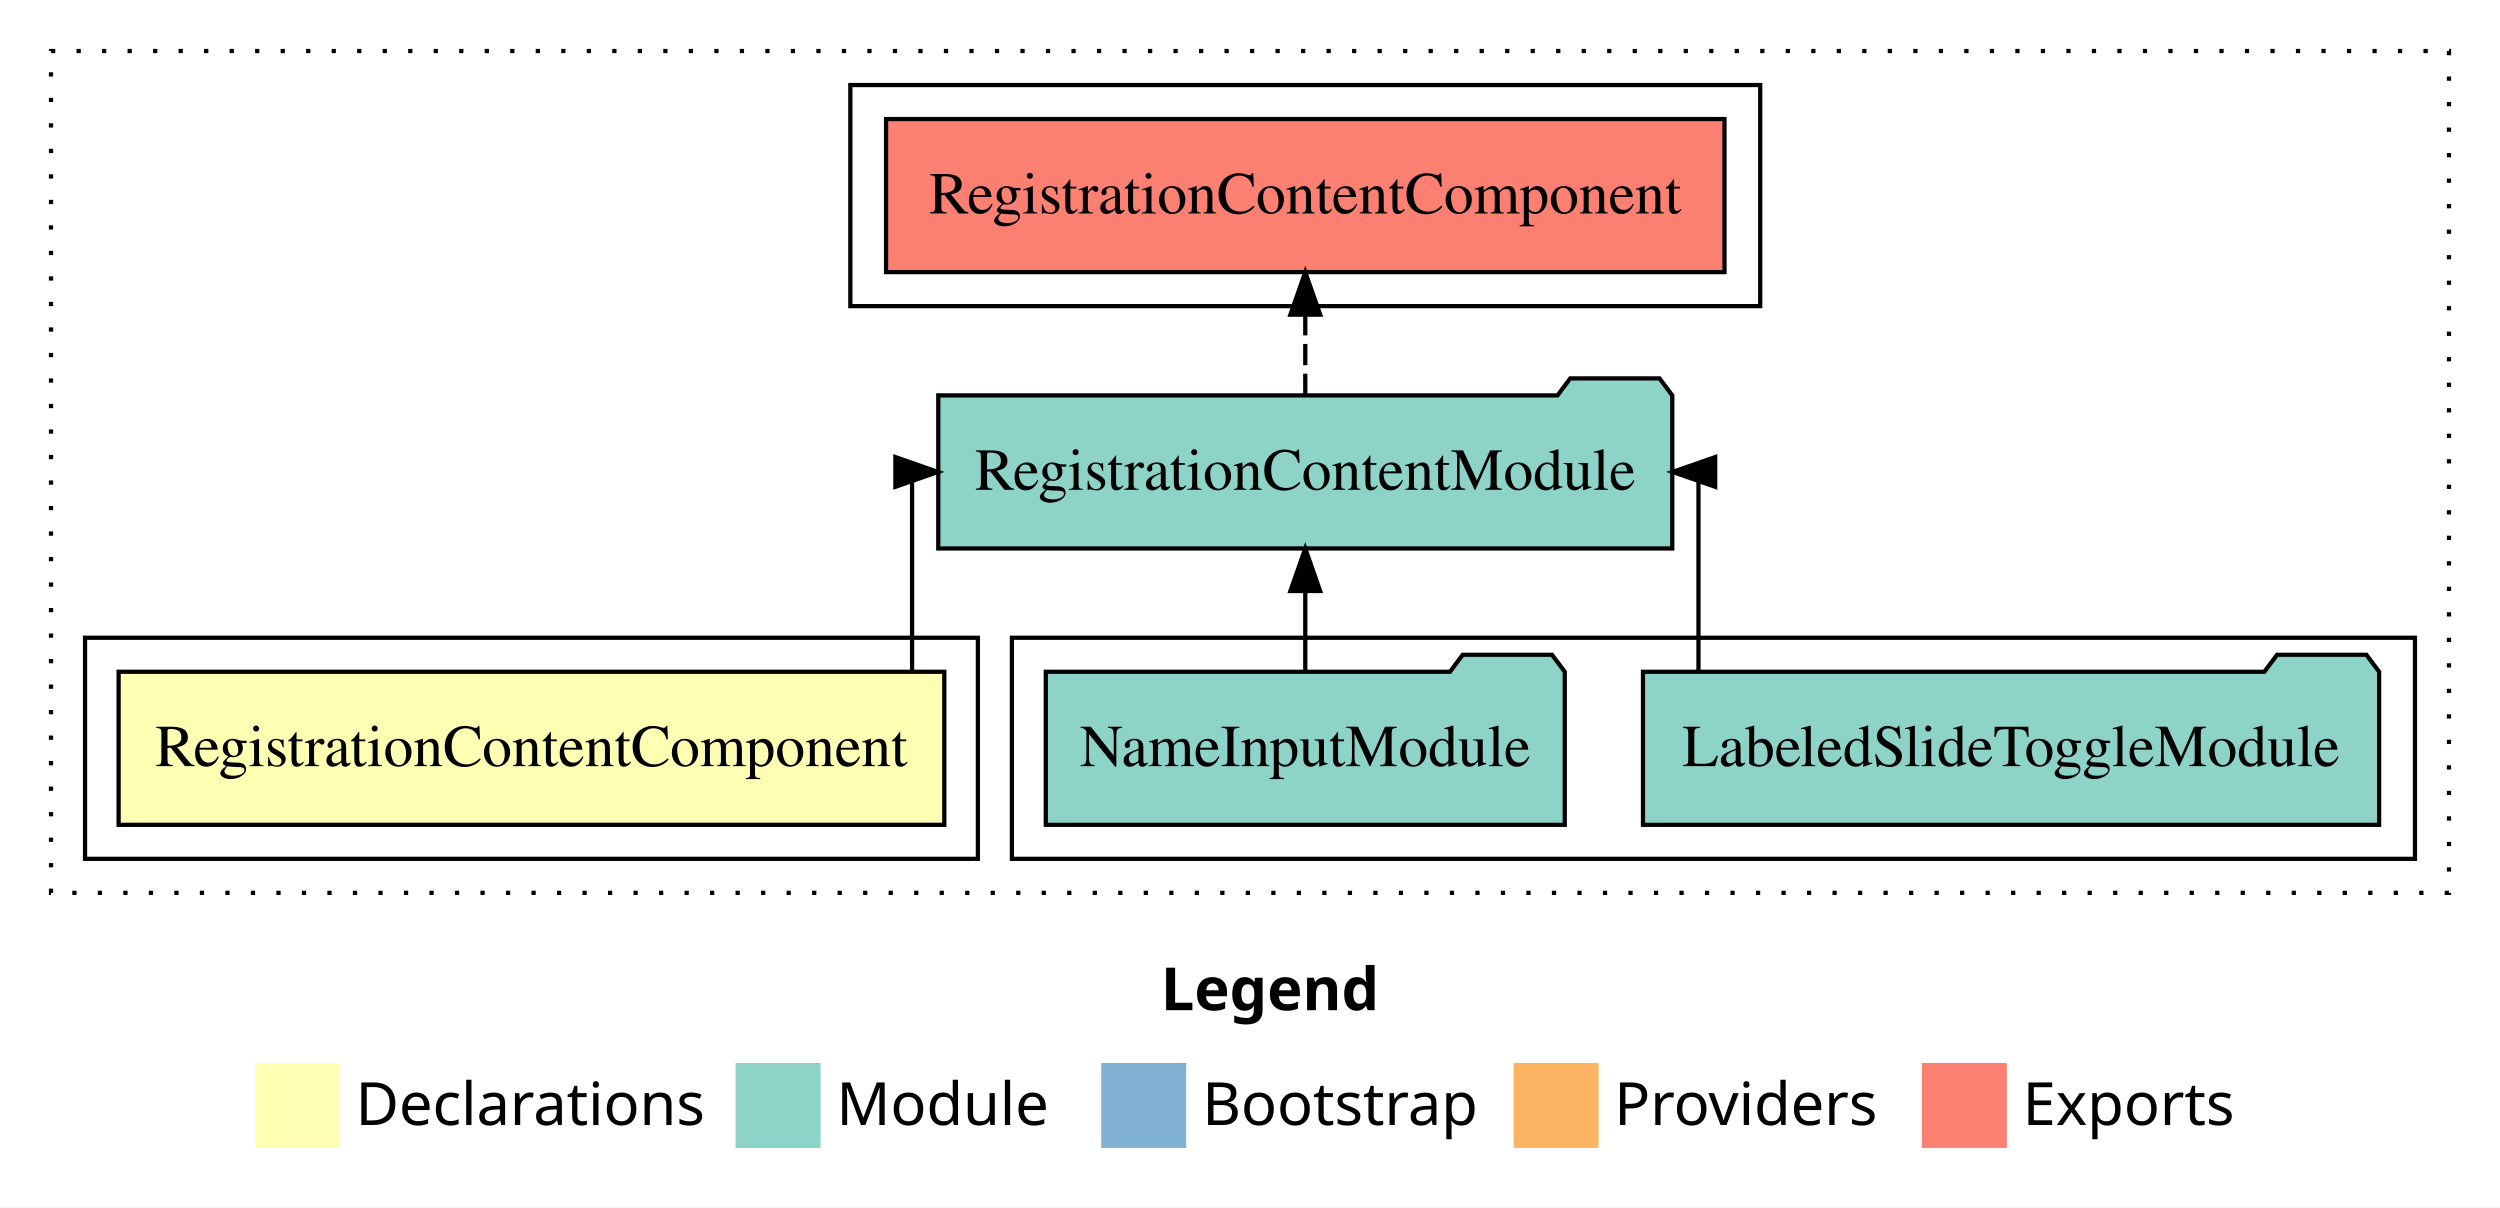
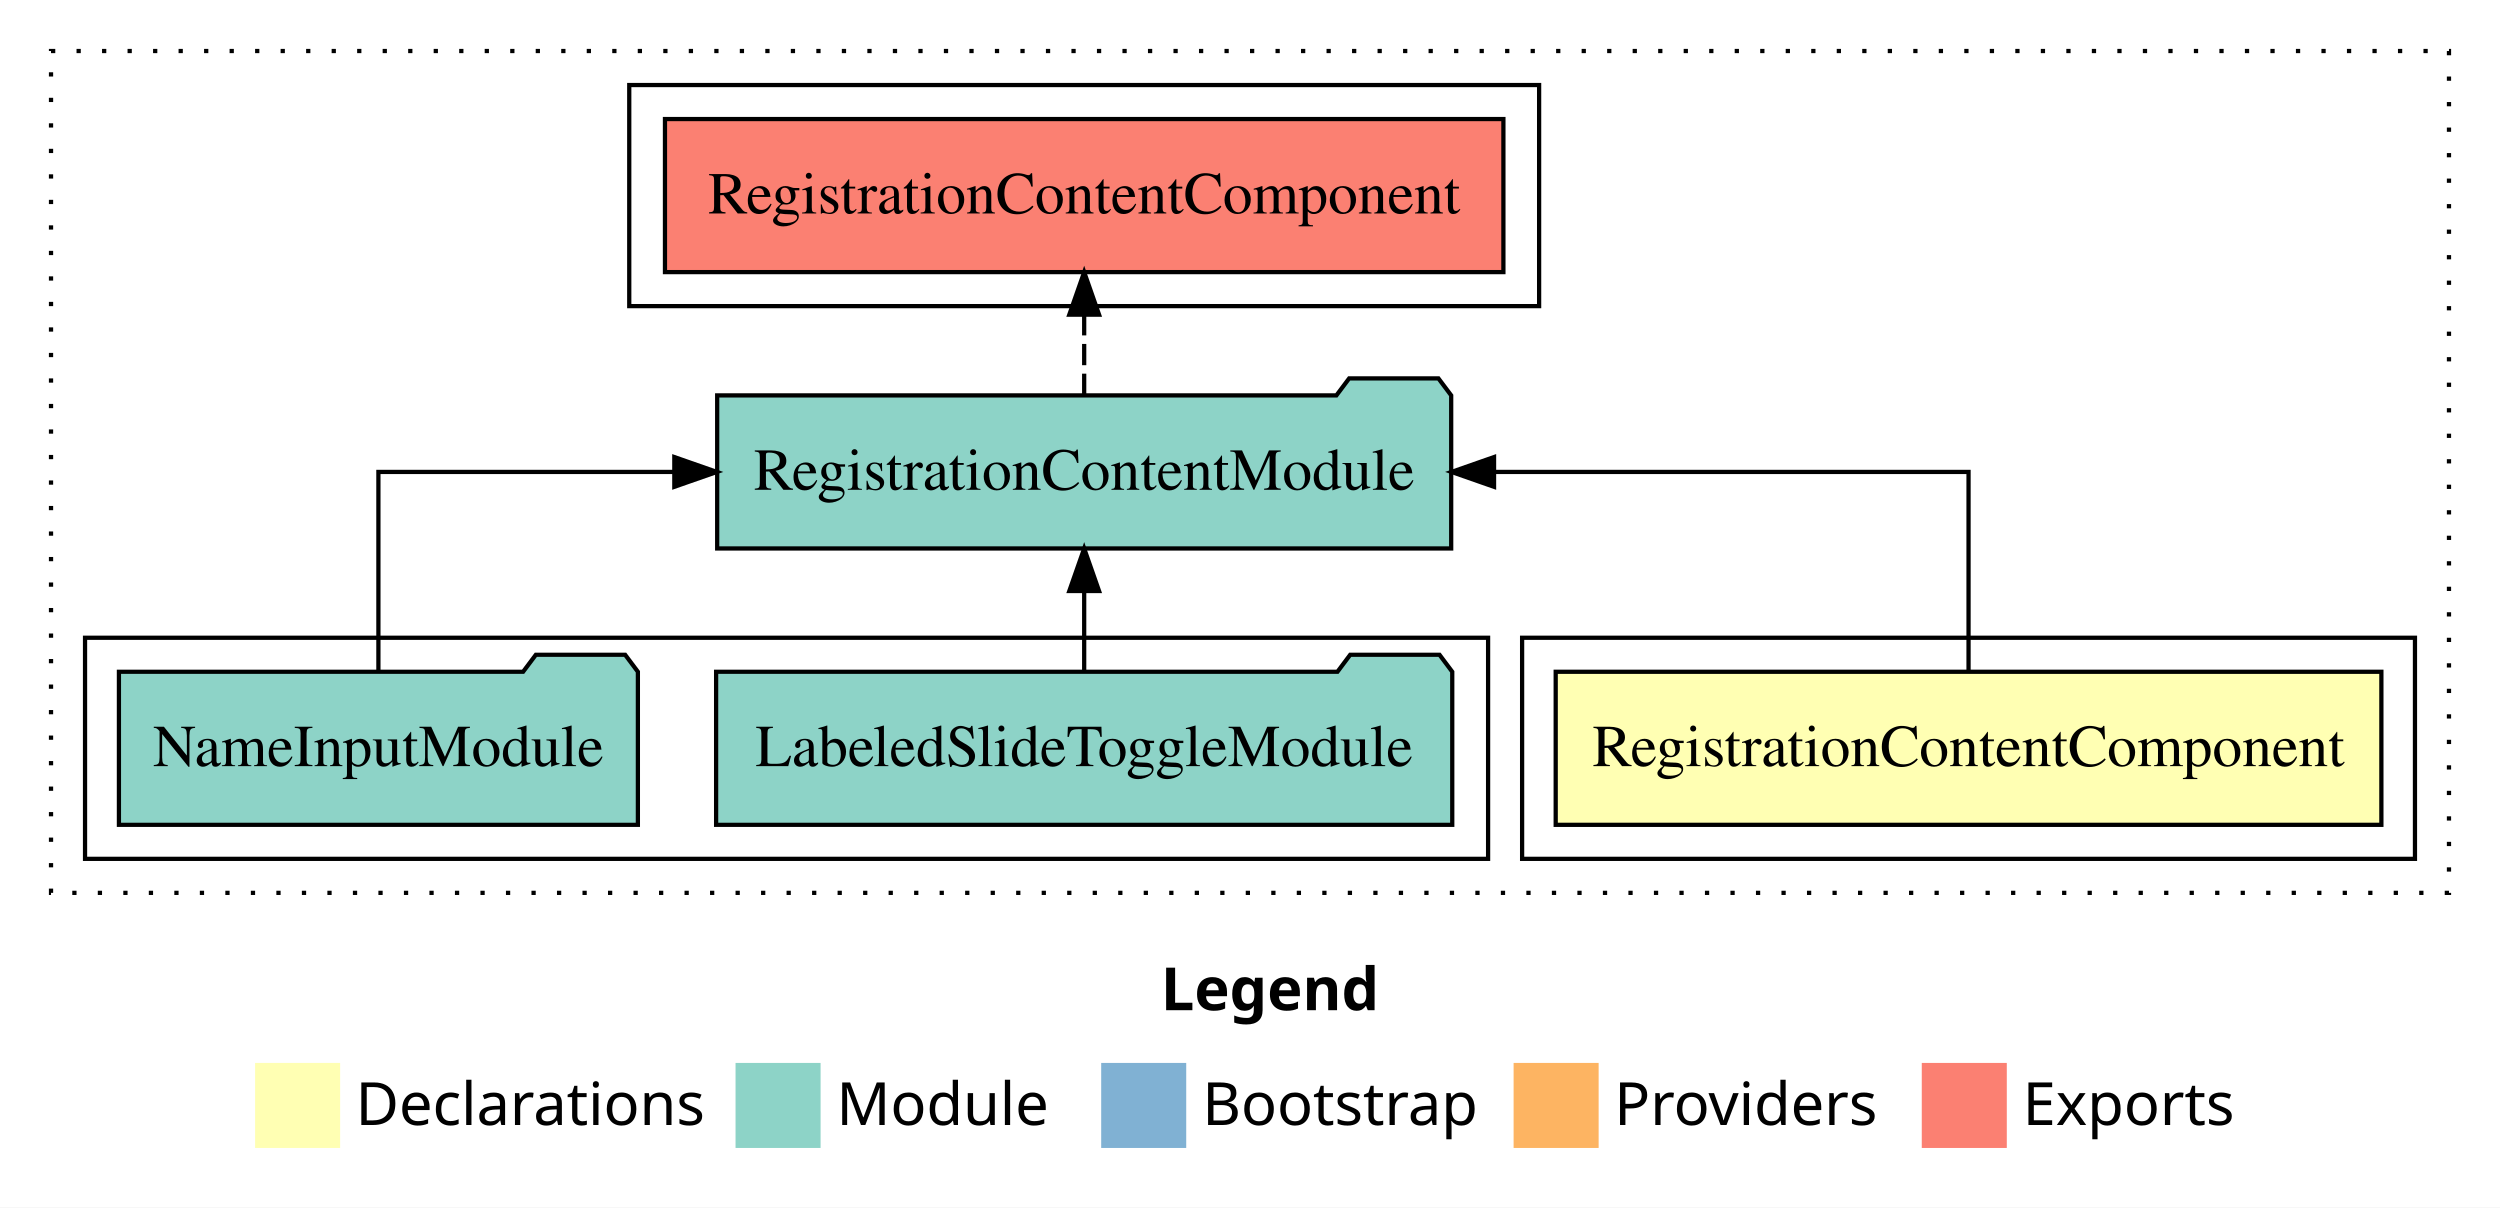
<svg xmlns="http://www.w3.org/2000/svg" width="588pt" height="284pt" viewBox="0.00 0.00 588.00 284.00">
  <g id="graph0" class="graph" transform="scale(1 1) rotate(0) translate(4 280)">
    <polygon fill="white" stroke="transparent" points="-4,4 -4,-280 584,-280 584,4 -4,4" />
    <text text-anchor="start" x="269.01" y="-42.4" font-family="Times-12" font-weight="bold" font-size="14.00">Legend</text>
    <polygon fill="#ffffb3" stroke="transparent" points="56,-10 56,-30 76,-30 76,-10 56,-10" />
    <text text-anchor="start" x="79.63" y="-15.4" font-family="Times-12" font-size="14.00">  Declarations</text>
    <polygon fill="#8dd3c7" stroke="transparent" points="169,-10 169,-30 189,-30 189,-10 169,-10" />
    <text text-anchor="start" x="192.73" y="-15.4" font-family="Times-12" font-size="14.00">  Module</text>
    <polygon fill="#80b1d3" stroke="transparent" points="255,-10 255,-30 275,-30 275,-10 255,-10" />
    <text text-anchor="start" x="278.78" y="-15.4" font-family="Times-12" font-size="14.00">  Bootstrap</text>
    <polygon fill="#fdb462" stroke="transparent" points="352,-10 352,-30 372,-30 372,-10 352,-10" />
    <text text-anchor="start" x="375.67" y="-15.4" font-family="Times-12" font-size="14.00">  Providers</text>
    <polygon fill="#fb8072" stroke="transparent" points="448,-10 448,-30 468,-30 468,-10 448,-10" />
    <text text-anchor="start" x="471.73" y="-15.4" font-family="Times-12" font-size="14.00">  Exports</text>
    <g id="clust1" class="cluster">
      <polygon fill="none" stroke="black" stroke-dasharray="1,5" points="8,-70 8,-268 572,-268 572,-70 8,-70" />
    </g>
+     <g id="clust2" class="cluster">
+       <polygon fill="none" stroke="black" points="354,-78 354,-130 564,-130 564,-78 354,-78" />
+     </g>
    <g id="clust4" class="cluster">
-       <polygon fill="none" stroke="black" points="234,-78 234,-130 564,-130 564,-78 234,-78" />
-     </g>
-     <g id="clust2" class="cluster">
-       <polygon fill="none" stroke="black" points="16,-78 16,-130 226,-130 226,-78 16,-78" />
+       <polygon fill="none" stroke="black" points="16,-78 16,-130 346,-130 346,-78 16,-78" />
    </g>
    <g id="clust5" class="cluster">
-       <polygon fill="none" stroke="black" points="196,-208 196,-260 410,-260 410,-208 196,-208" />
+       <polygon fill="none" stroke="black" points="144,-208 144,-260 358,-260 358,-208 144,-208" />
    </g>
    <g id="node1" class="node">
-       <polygon fill="#ffffb3" stroke="black" points="218.1,-122 23.9,-122 23.9,-86 218.1,-86 218.1,-122" />
-       <text text-anchor="middle" x="121" y="-99.8" font-family="Times,serif" font-size="14.00">RegistrationContentComponent</text>
+       <polygon fill="#ffffb3" stroke="black" points="556.1,-122 361.9,-122 361.9,-86 556.1,-86 556.1,-122" />
+       <text text-anchor="middle" x="459" y="-99.8" font-family="Times,serif" font-size="14.00">RegistrationContentComponent</text>
    </g>
    <g id="node2" class="node">
-       <polygon fill="#8dd3c7" stroke="black" points="389.32,-187 386.32,-191 365.32,-191 362.32,-187 216.68,-187 216.68,-151 389.32,-151 389.32,-187" />
-       <text text-anchor="middle" x="303" y="-164.8" font-family="Times,serif" font-size="14.00">RegistrationContentModule</text>
+       <polygon fill="#8dd3c7" stroke="black" points="337.32,-187 334.32,-191 313.32,-191 310.32,-187 164.68,-187 164.68,-151 337.32,-151 337.32,-187" />
+       <text text-anchor="middle" x="251" y="-164.8" font-family="Times,serif" font-size="14.00">RegistrationContentModule</text>
    </g>
    <g id="edge1" class="edge">
-       <path fill="none" stroke="black" d="M210.52,-122.11C210.52,-141.34 210.52,-169 210.52,-169 210.52,-169 211.13,-169 211.13,-169" />
-       <polygon fill="black" stroke="black" points="206.59,-172.5 216.59,-169 206.59,-165.5 206.59,-172.5" />
+       <path fill="none" stroke="black" d="M459,-122.11C459,-141.34 459,-169 459,-169 459,-169 347.4,-169 347.4,-169" />
+       <polygon fill="black" stroke="black" points="347.4,-165.5 337.4,-169 347.4,-172.5 347.4,-165.5" />
    </g>
    <g id="node5" class="node">
-       <polygon fill="#fb8072" stroke="black" points="401.6,-252 204.4,-252 204.4,-216 401.6,-216 401.6,-252" />
-       <text text-anchor="middle" x="303" y="-229.8" font-family="Times,serif" font-size="14.00">RegistrationContentComponent </text>
+       <polygon fill="#fb8072" stroke="black" points="349.6,-252 152.4,-252 152.4,-216 349.6,-216 349.6,-252" />
+       <text text-anchor="middle" x="251" y="-229.8" font-family="Times,serif" font-size="14.00">RegistrationContentComponent </text>
    </g>
    <g id="edge4" class="edge">
-       <path fill="none" stroke="black" stroke-dasharray="5,2" d="M303,-187.11C303,-187.11 303,-205.99 303,-205.99" />
-       <polygon fill="black" stroke="black" points="299.5,-205.99 303,-215.99 306.5,-205.99 299.5,-205.99" />
+       <path fill="none" stroke="black" stroke-dasharray="5,2" d="M251,-187.11C251,-187.11 251,-205.99 251,-205.99" />
+       <polygon fill="black" stroke="black" points="247.5,-205.99 251,-215.99 254.5,-205.99 247.5,-205.99" />
    </g>
    <g id="node3" class="node">
-       <polygon fill="#8dd3c7" stroke="black" points="555.57,-122 552.57,-126 531.57,-126 528.57,-122 382.43,-122 382.43,-86 555.57,-86 555.57,-122" />
-       <text text-anchor="middle" x="469" y="-99.8" font-family="Times,serif" font-size="14.00">LabeledSlideToggleModule</text>
+       <polygon fill="#8dd3c7" stroke="black" points="337.57,-122 334.57,-126 313.57,-126 310.57,-122 164.43,-122 164.43,-86 337.57,-86 337.57,-122" />
+       <text text-anchor="middle" x="251" y="-99.8" font-family="Times,serif" font-size="14.00">LabeledSlideToggleModule</text>
    </g>
    <g id="edge2" class="edge">
-       <path fill="none" stroke="black" d="M395.48,-122.11C395.48,-141.34 395.48,-169 395.48,-169 395.48,-169 394.87,-169 394.87,-169" />
-       <polygon fill="black" stroke="black" points="399.41,-165.5 389.41,-169 399.41,-172.5 399.41,-165.5" />
+       <path fill="none" stroke="black" d="M251,-122.11C251,-122.11 251,-140.99 251,-140.99" />
+       <polygon fill="black" stroke="black" points="247.5,-140.99 251,-150.99 254.5,-140.99 247.5,-140.99" />
    </g>
    <g id="node4" class="node">
-       <polygon fill="#8dd3c7" stroke="black" points="364.03,-122 361.03,-126 340.03,-126 337.03,-122 241.97,-122 241.97,-86 364.03,-86 364.03,-122" />
-       <text text-anchor="middle" x="303" y="-99.8" font-family="Times,serif" font-size="14.00">NameInputModule</text>
+       <polygon fill="#8dd3c7" stroke="black" points="146.03,-122 143.03,-126 122.03,-126 119.03,-122 23.97,-122 23.97,-86 146.03,-86 146.03,-122" />
+       <text text-anchor="middle" x="85" y="-99.8" font-family="Times,serif" font-size="14.00">NameInputModule</text>
    </g>
    <g id="edge3" class="edge">
-       <path fill="none" stroke="black" d="M303,-122.11C303,-122.11 303,-140.99 303,-140.99" />
-       <polygon fill="black" stroke="black" points="299.5,-140.99 303,-150.99 306.5,-140.99 299.5,-140.99" />
+       <path fill="none" stroke="black" d="M85,-122.11C85,-141.34 85,-169 85,-169 85,-169 154.6,-169 154.6,-169" />
+       <polygon fill="black" stroke="black" points="154.6,-172.5 164.6,-169 154.6,-165.5 154.6,-172.5" />
    </g>
  </g>
</svg>
